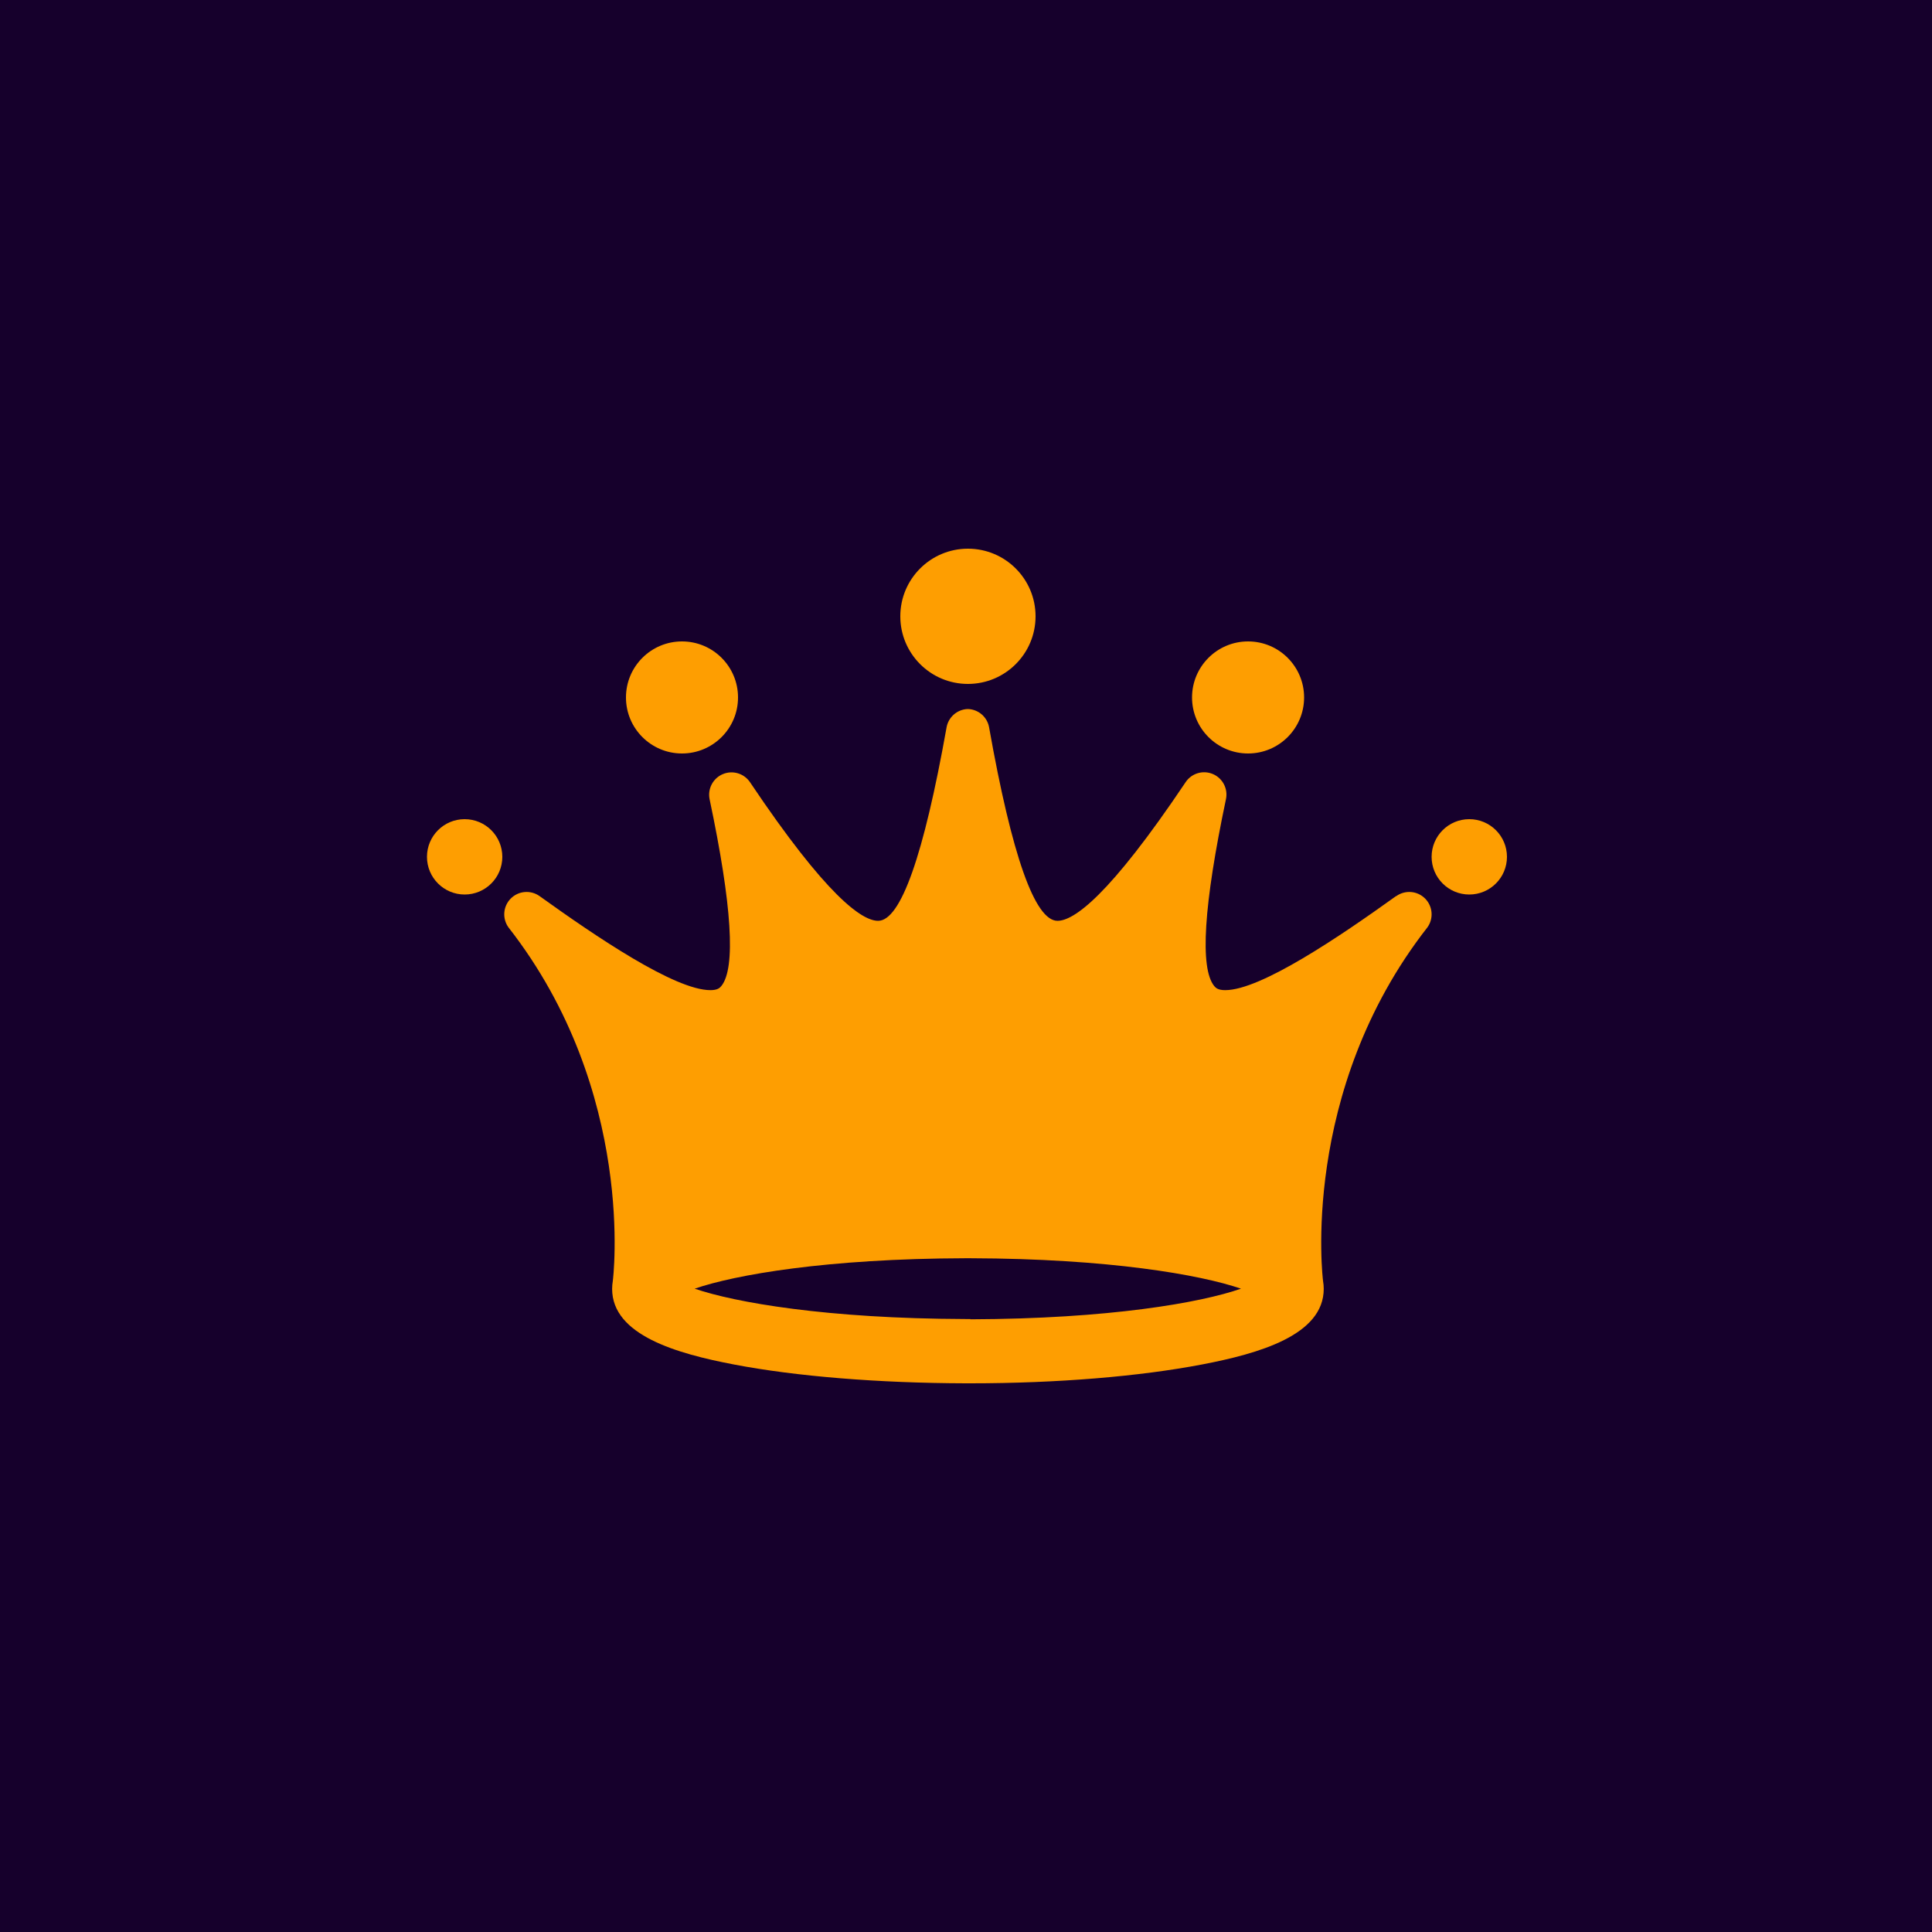
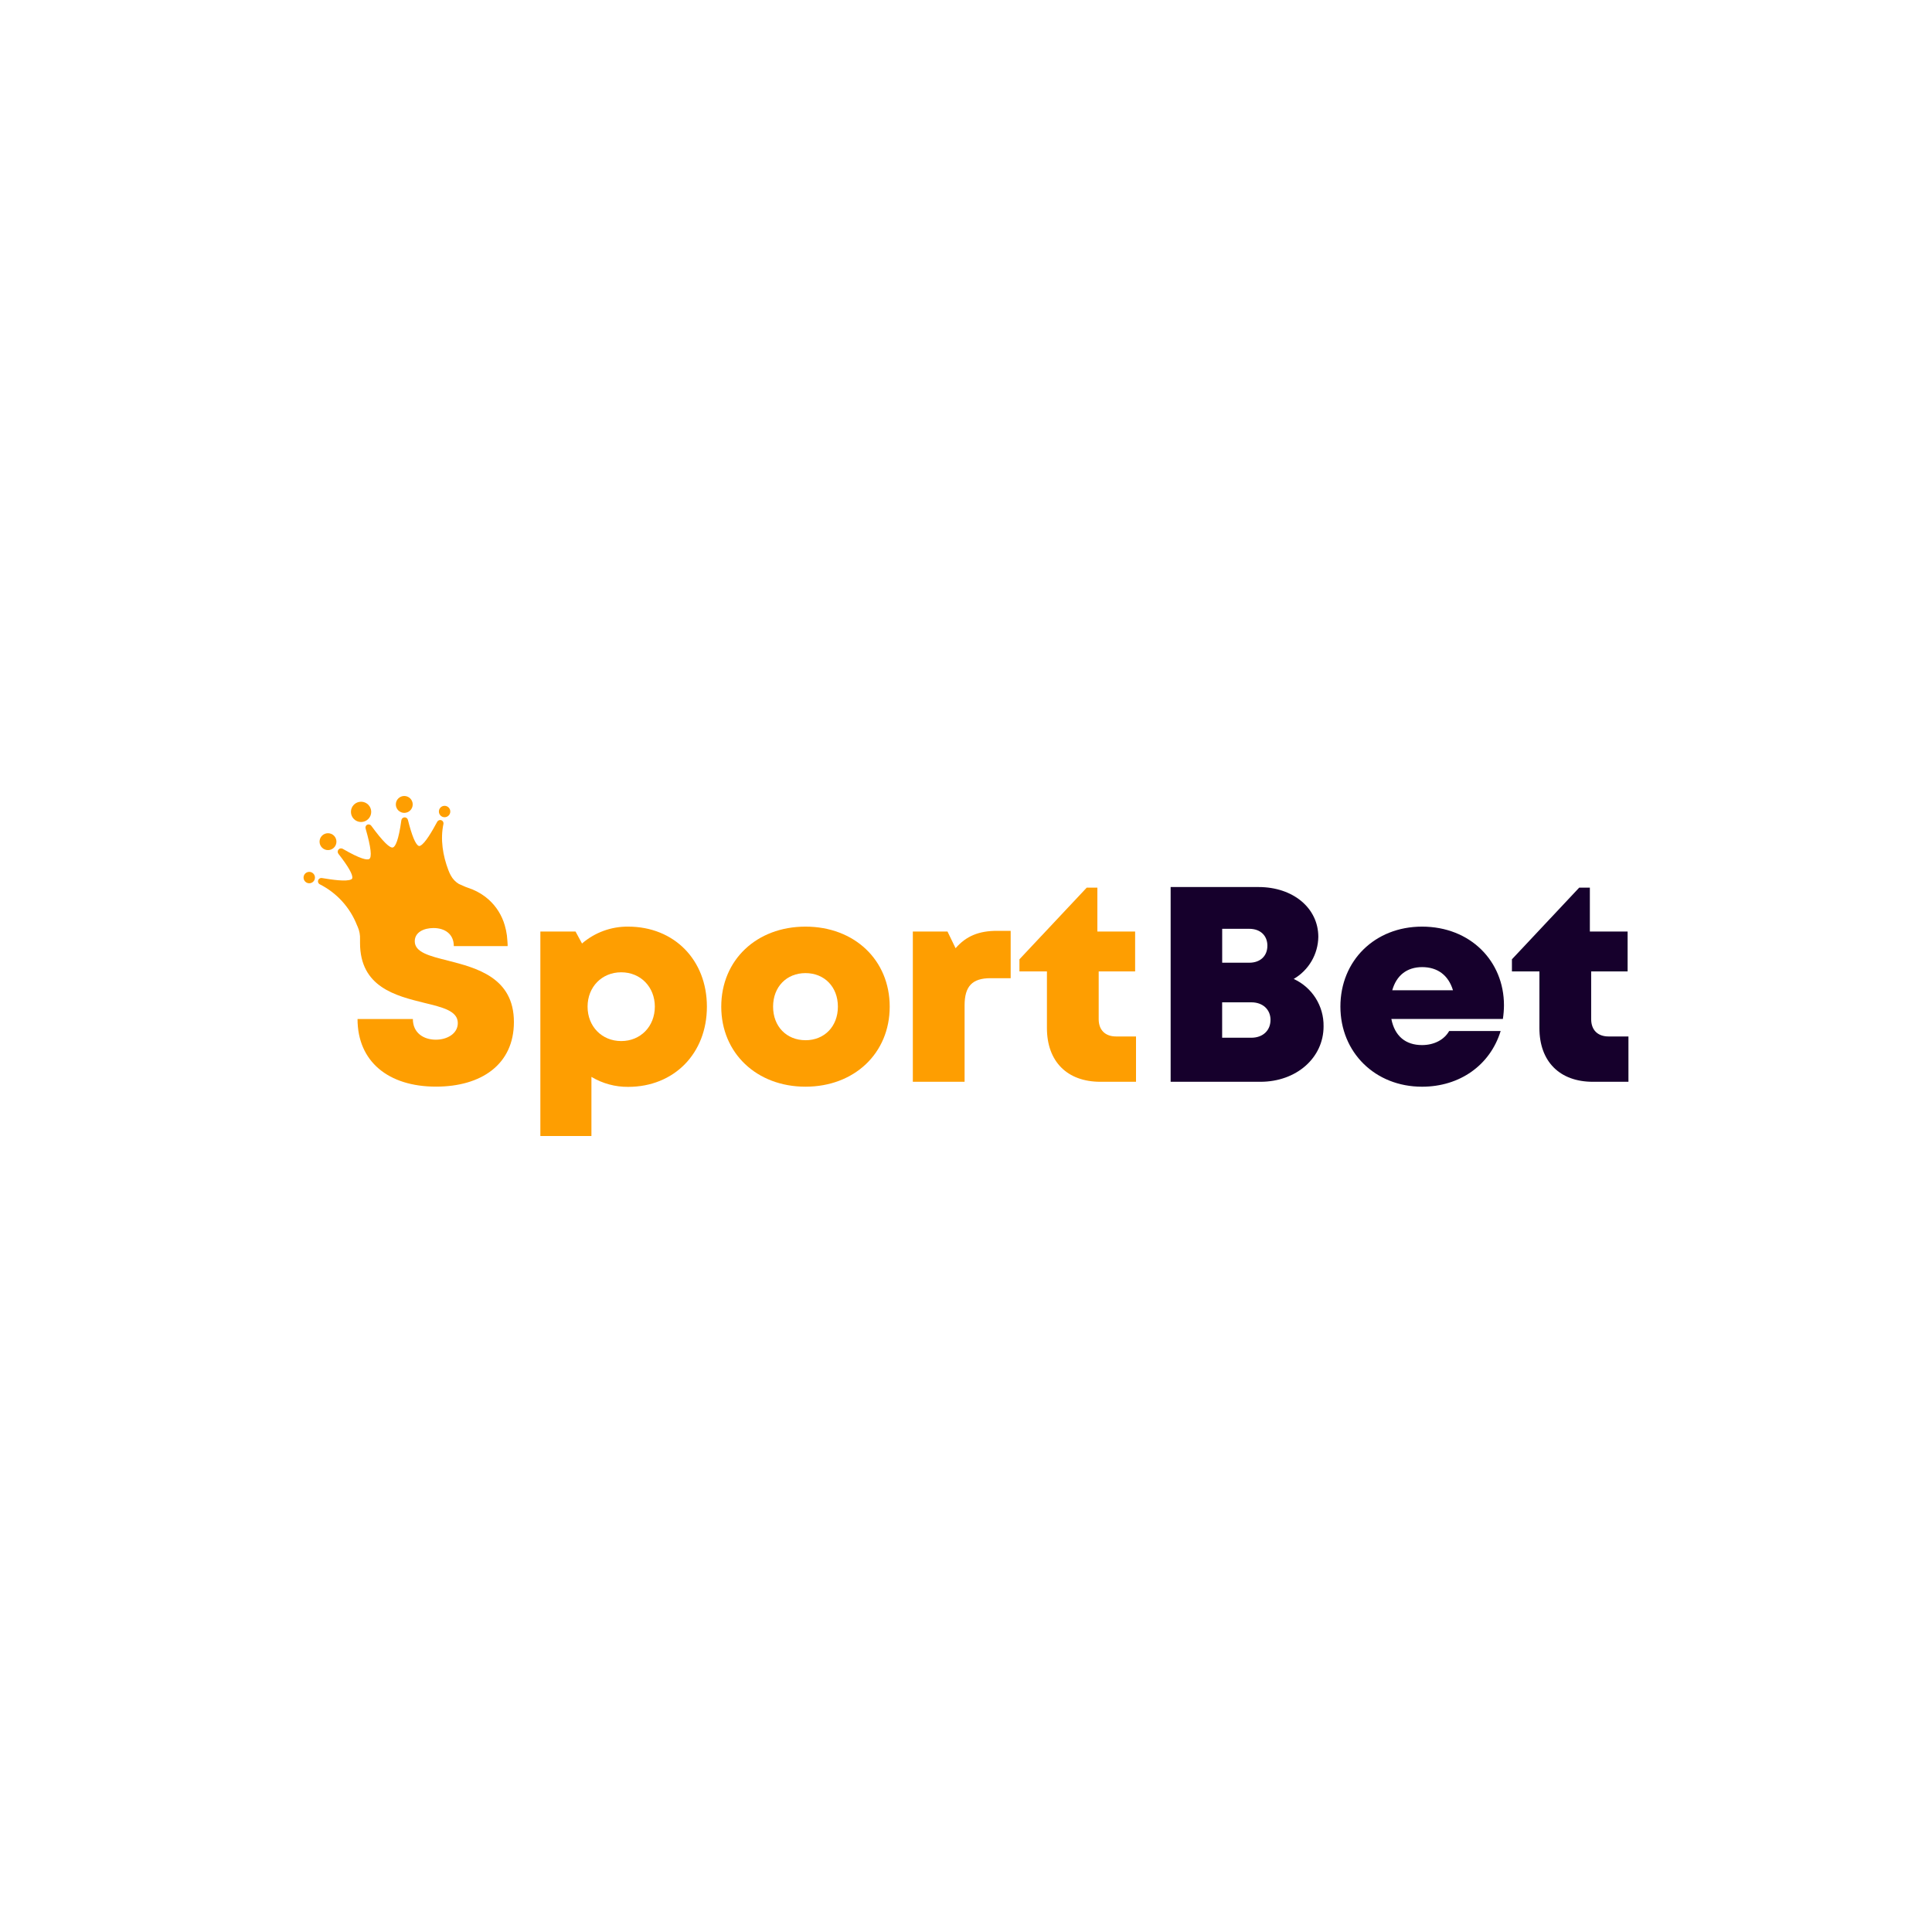
- <svg xmlns="http://www.w3.org/2000/svg" width="1000px" height="1000px" viewBox="0 0 1000 1000" version="1.1">
-   <g id="Page-1" stroke="none" stroke-width="1" fill="none" fill-rule="evenodd">
-     <g id="Group-2">
-       <g id="Group">
-         <rect id="Rectangle" fill="#16002C" x="0" y="0" width="1000" height="1000" />
-         <path d="M722.556,463.843 C693.45,484.737 652.577,512.497 634.179,512.497 C630.499,512.497 629.339,511.402 628.477,510.374 C620.952,501.088 623.007,468.553 634.543,413.697 C635.712,408.275 632.861,402.788 627.754,400.631 C622.647,398.474 616.728,400.256 613.659,404.875 C573.879,464.175 555.68,476.612 547.36,476.612 C535.658,476.612 523.757,442.916 511.956,376.485 C511.021,371.207 506.567,367.273 501.215,367 L501.215,367 L500.652,367 L500.652,367 C495.318,367.3 490.888,371.225 489.945,376.485 C478.11,442.816 466.209,476.612 454.508,476.612 C446.253,476.612 427.988,464.175 388.208,404.875 C385.116,400.294 379.218,398.539 374.126,400.687 C369.035,402.834 366.172,408.284 367.291,413.697 C378.86,468.553 380.915,501.088 373.357,510.374 C372.529,511.402 371.335,512.497 367.689,512.497 C349.258,512.497 308.417,484.737 279.312,463.843 C274.709,460.541 268.394,461.057 264.389,465.064 C260.384,469.071 259.867,475.39 263.168,479.995 C329.732,565.164 317.202,662.935 317.202,662.935 C316.961,664.315 316.839,665.713 316.837,667.114 C316.837,691.126 350.451,700.644 379.822,706.249 C412.076,712.418 454.574,715.867 499.691,716 L502.309,716 C547.426,716 589.924,712.418 622.178,706.249 C651.45,700.644 685.163,691.126 685.163,667.114 C685.161,665.713 685.039,664.315 684.798,662.935 C684.798,662.935 672.268,565.164 738.832,479.995 C742.133,475.39 741.616,469.071 737.611,465.064 C733.606,461.057 727.291,460.541 722.688,463.843 L722.556,463.843 Z M502.276,682.735 L499.657,682.735 C427.922,682.503 380.485,674.178 359.567,667.015 C380.485,659.818 427.922,651.46 499.657,651.261 L502.243,651.261 C573.979,651.46 621.383,659.818 642.333,667.015 C621.416,674.311 573.979,682.636 502.276,682.868 L502.276,682.735 Z" id="Shape" fill="#FE9E01" fill-rule="nonzero" />
-         <circle id="Oval" fill="#FE9E01" fill-rule="nonzero" cx="501" cy="319" r="35" />
-         <circle id="Oval" fill="#FE9E01" fill-rule="nonzero" cx="353" cy="361" r="29" />
-         <circle id="Oval" fill="#FE9E01" fill-rule="nonzero" cx="646" cy="361" r="29" />
-         <circle id="Oval" fill="#FE9E01" fill-rule="nonzero" cx="240.5" cy="443.5" r="19.5" />
-         <circle id="Oval" fill="#FE9E01" fill-rule="nonzero" cx="760.5" cy="443.5" r="19.5" />
-         <g id="Монтажна-область-3" transform="translate(741, 424)" />
-       </g>
-     </g>
+ <svg xmlns="http://www.w3.org/2000/svg" id="Шар_1" data-name="Шар 1" viewBox="0 0 1000 1000">
+   <defs>
+     <style>.cls-1{fill:#fe9e01;}.cls-2{fill:#16002c;}</style>
+   </defs>
+   <path class="cls-1" d="M365.89,521.05c0,24.22-17,41.51-40.77,41.51a36.34,36.34,0,0,1-19-5.17V588H279.69V482.17H297.9l3.35,6.18a36,36,0,0,1,23.87-8.73C348.9,479.62,365.89,496.82,365.89,521.05Zm-26.95,0c0-10.21-7.37-17.79-17.4-17.79s-17.41,7.58-17.41,17.79,7.37,17.8,17.41,17.8S338.94,531.26,338.94,521Z" />
+   <path class="cls-1" d="M373.32,521.05c0-24.11,18.24-41.43,43.6-41.43s43.59,17.32,43.59,41.43-18.32,41.42-43.59,41.42S373.32,545.07,373.32,521.05Zm43.6,17.37c9.76,0,16.77-7.09,16.77-17.37s-7-17.37-16.77-17.37-16.77,7.09-16.77,17.37,7,17.36,16.77,17.36Z" />
+   <path class="cls-1" d="M523.12,481.8v24.51h-10.4c-9.48,0-13.45,4.16-13.45,14.07v39.55H472.48V482.17h17.95l4.18,8.63c5.48-6.35,12.16-9,21.41-9Z" />
+   <path class="cls-1" d="M588,536.47v23.46H569.54c-17.2,0-27.65-10.52-27.65-27.8V502.79H527.66v-6.26l34.84-37.1H568v22.74h19.54v20.62H568.68v24.75c0,5.57,3.36,8.93,9,8.93Z" />
+   <path class="cls-2" d="M669.62,506.7a26.51,26.51,0,0,1,15.46,24.52c0,16.34-14.1,28.71-32.7,28.71H605.92V459.13h45.53c17.87,0,30.91,10.9,30.91,25.8a25.65,25.65,0,0,1-12.74,21.77Zm-12,21.22c0-5.35-3.93-9.12-9.94-9.12H632.58v18.33h15.09C653.68,537.13,657.61,533.36,657.61,527.92ZM656,489.53c0-5.24-3.59-8.78-9.4-8.78h-14V498.3h14c5.8,0,9.39-3.54,9.39-8.77Z" />
+   <path class="cls-2" d="M778.45,520.31a48.94,48.94,0,0,1-.56,7.09H720.16c1.75,8.92,7.41,13.53,15.87,13.53,6.26,0,11.48-2.74,14.06-7.29h26.65c-5.47,17.75-21.2,28.84-40.71,28.84-24.26,0-42.24-17.74-42.24-41.49s17.83-41.37,42.24-41.37c25.06,0,42.42,17.88,42.42,40.69Zm-57.82-7.74h31.43c-2.35-7.77-7.95-12-16-12C728.22,500.61,722.8,504.85,720.63,512.57Z" />
+   <path class="cls-2" d="M842.88,536.47v23.46H824.45c-17.19,0-27.65-10.52-27.65-27.8V502.79H782.57v-6.26l34.84-37.1h5.5v22.74h19.54v20.62H823.59v24.75c0,5.57,3.36,8.93,9,8.93Z" />
+   <g id="Layer_1" data-name="Layer 1">
+     <circle class="cls-1" cx="186.89" cy="420.22" r="5.25" />
+     <circle class="cls-1" cx="169.77" cy="435.64" r="4.37" />
+     <circle class="cls-1" cx="209.25" cy="416.37" r="4.37" />
+     <circle class="cls-1" cx="160.07" cy="454.23" r="2.95" />
+     <circle class="cls-1" cx="230.12" cy="420.04" r="2.95" />
  </g>
+   <path class="cls-1" d="M237.6,457.59l.06,0a55.55,55.55,0,0,0,6.64,2.69l.22.08a29.78,29.78,0,0,1,8.34,5.19A28.46,28.46,0,0,1,261.28,479a34.42,34.42,0,0,1,1.09,5.13c.07.47.51,5.58.37,5.58H234.89c0-6.37-4.75-9.36-10.51-9.36-4.95,0-9.7,2.14-9.7,6.84,0,5.73,7.6,7.62,17.09,10C246.61,501,266,505.93,266,529c0,22-16.92,33.44-40.33,33.44-24.67,0-40.61-13-40.61-35h28.64c0,7.2,5.56,10.7,11.89,10.7,5.82,0,11.37-3.09,11.37-8.6,0-6.32-7.85-8.15-17.44-10.48-14.57-3.62-33.17-8.08-33.17-31,0-.6,0-1.2,0-1.78a14.49,14.49,0,0,0-1.23-6.62l-.35-.78A40.14,40.14,0,0,0,165.5,457.7a1.73,1.73,0,0,1-.61-2.5,1.79,1.79,0,0,1,1.82-.72c5.29.89,12.55,1.93,15,.72.49-.24.58-.46.62-.66.41-1.74-2-6-7.17-12.62a1.75,1.75,0,0,1,.06-2.21,1.73,1.73,0,0,1,2.18-.36c9.26,5.37,12.53,5.85,13.64,5.31,1.58-.77,1-6.09-1.81-15.82a1.75,1.75,0,0,1,.82-2l.05,0,0,0a1.73,1.73,0,0,1,2.07.58c6,8.17,9.78,11.93,11.36,11.16,1.11-.55,2.75-3.42,4.21-14a1.73,1.73,0,0,1,3.4-.19c2.05,8.15,3.91,12.67,5.54,13.42.18.09.41.16.9-.08,2.47-1.21,6.12-7.57,8.67-12.29a1.81,1.81,0,0,1,1.69-1,1.73,1.73,0,0,1,1.59,2c-1.7,8-.33,16.43,2.57,24a20.06,20.06,0,0,0,1.2,2.63A11.48,11.48,0,0,0,237.6,457.59Z" />
</svg>
